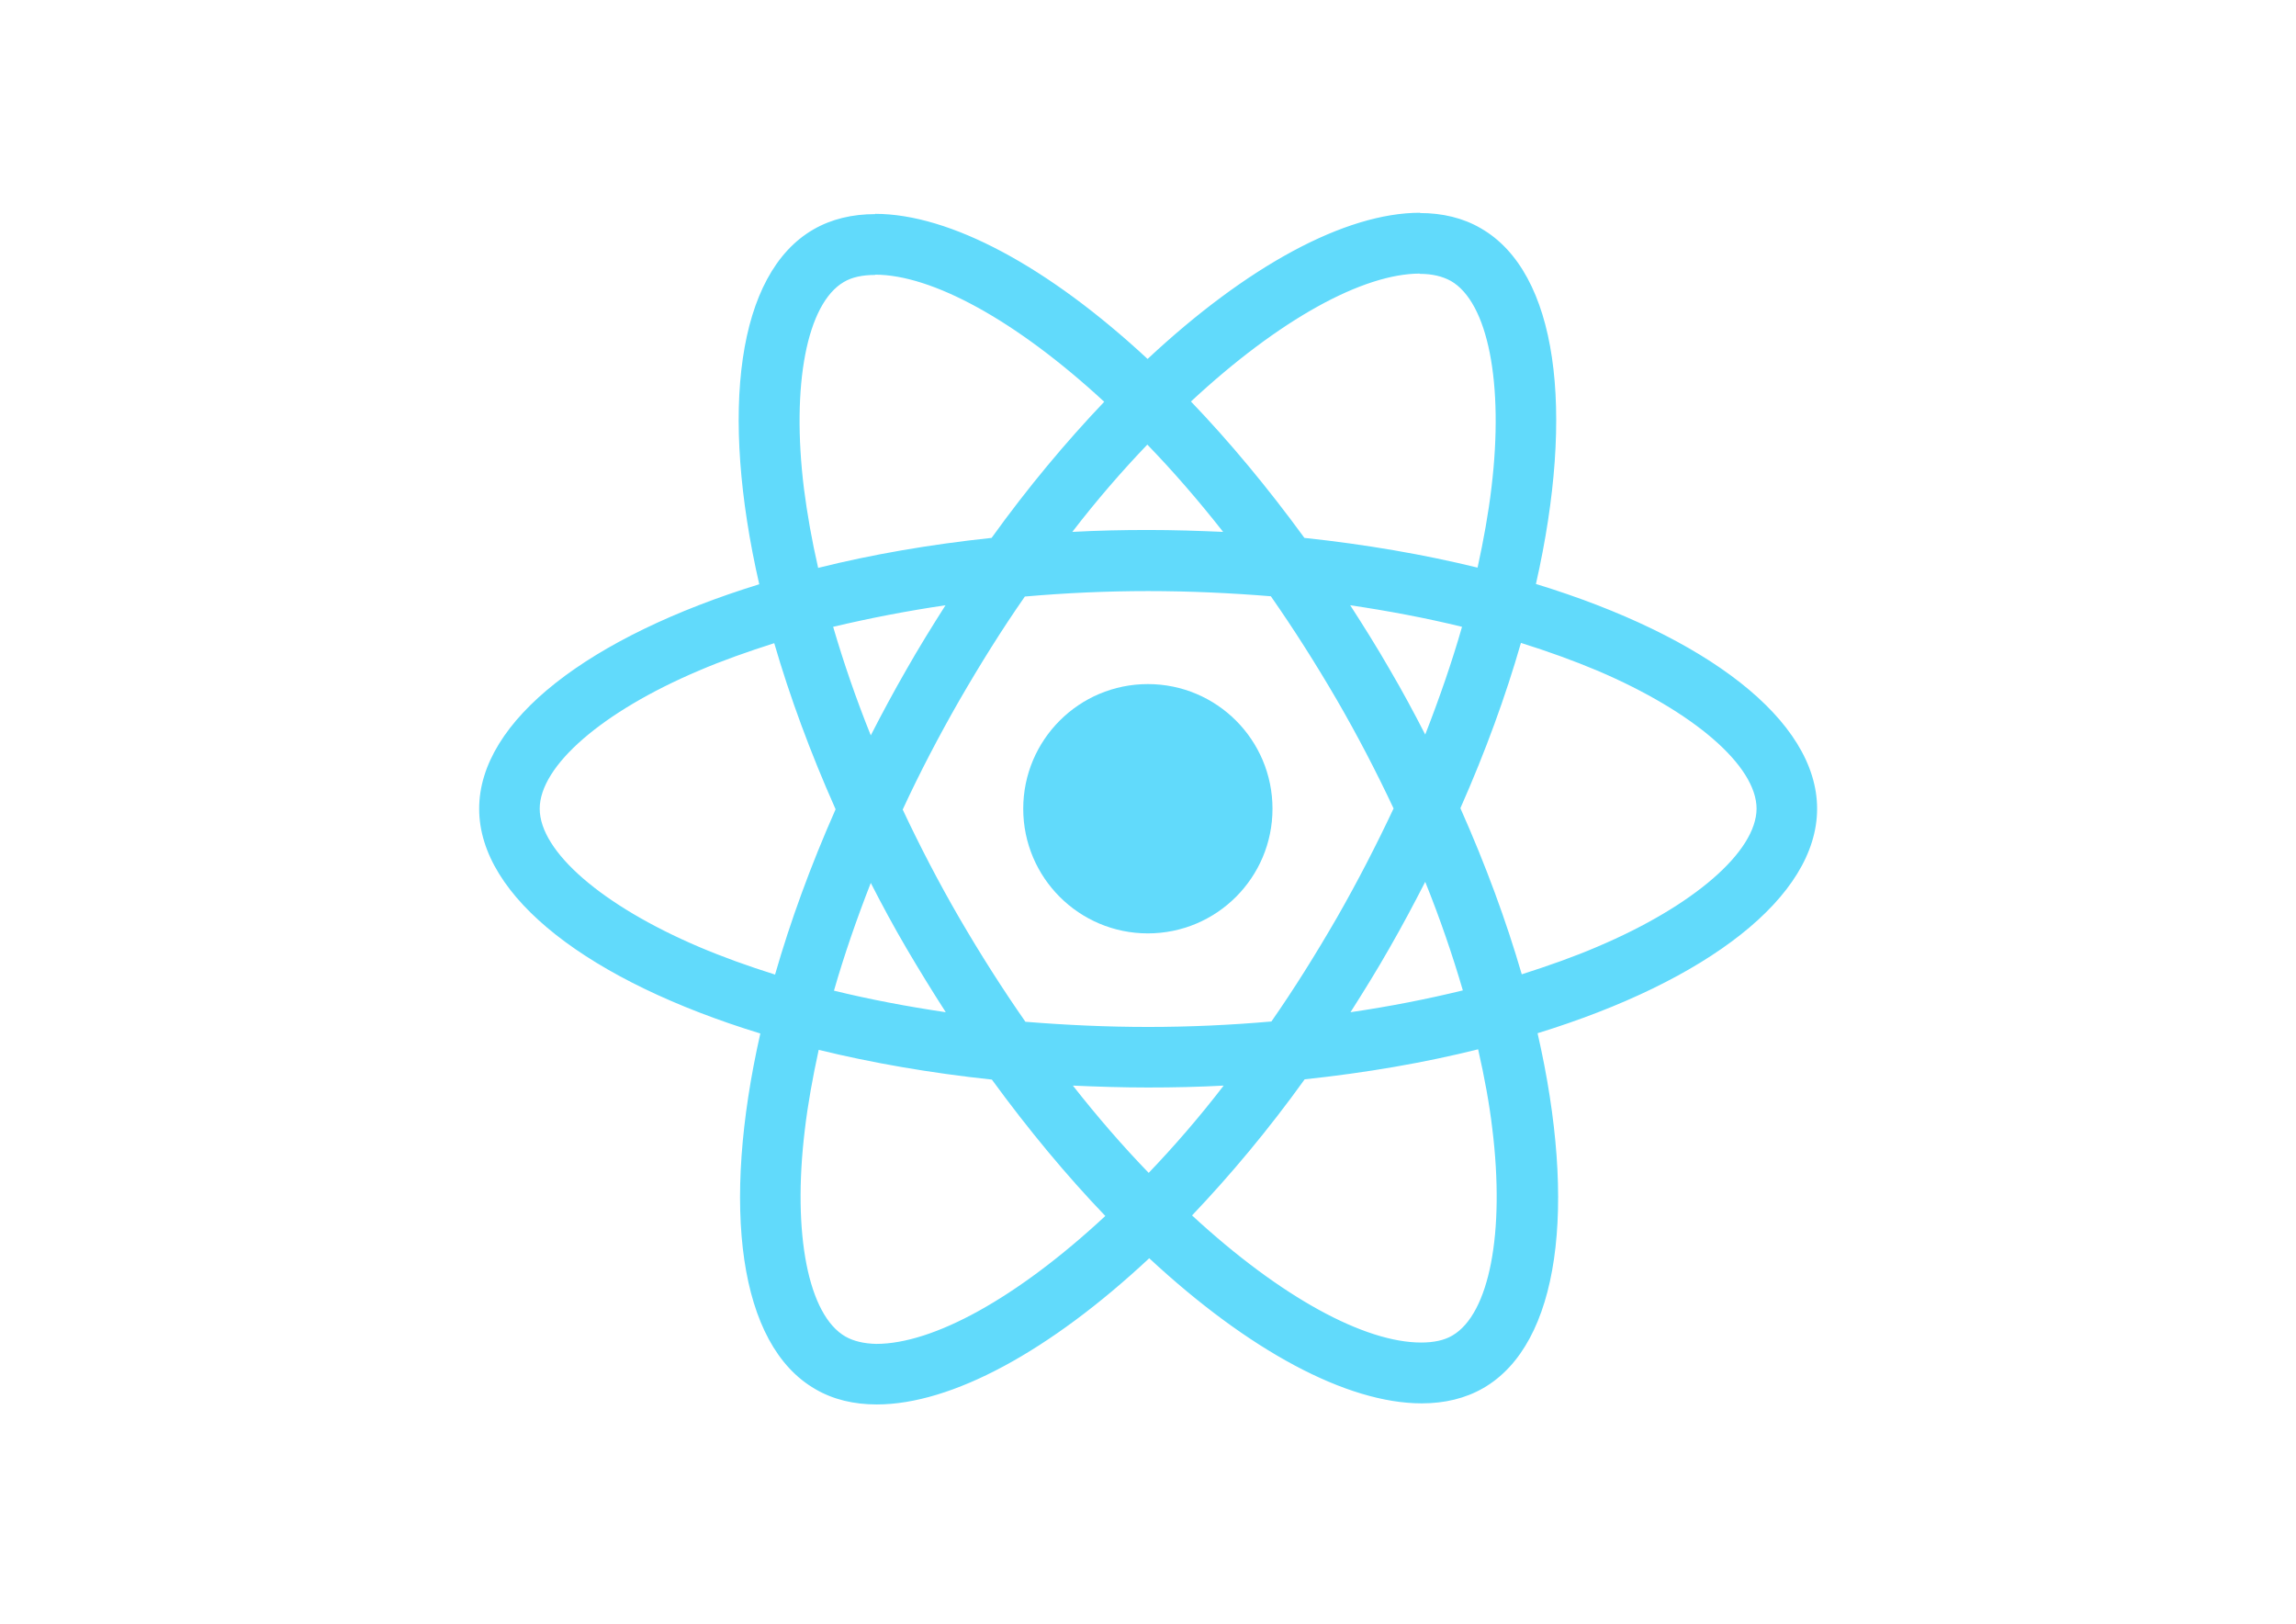
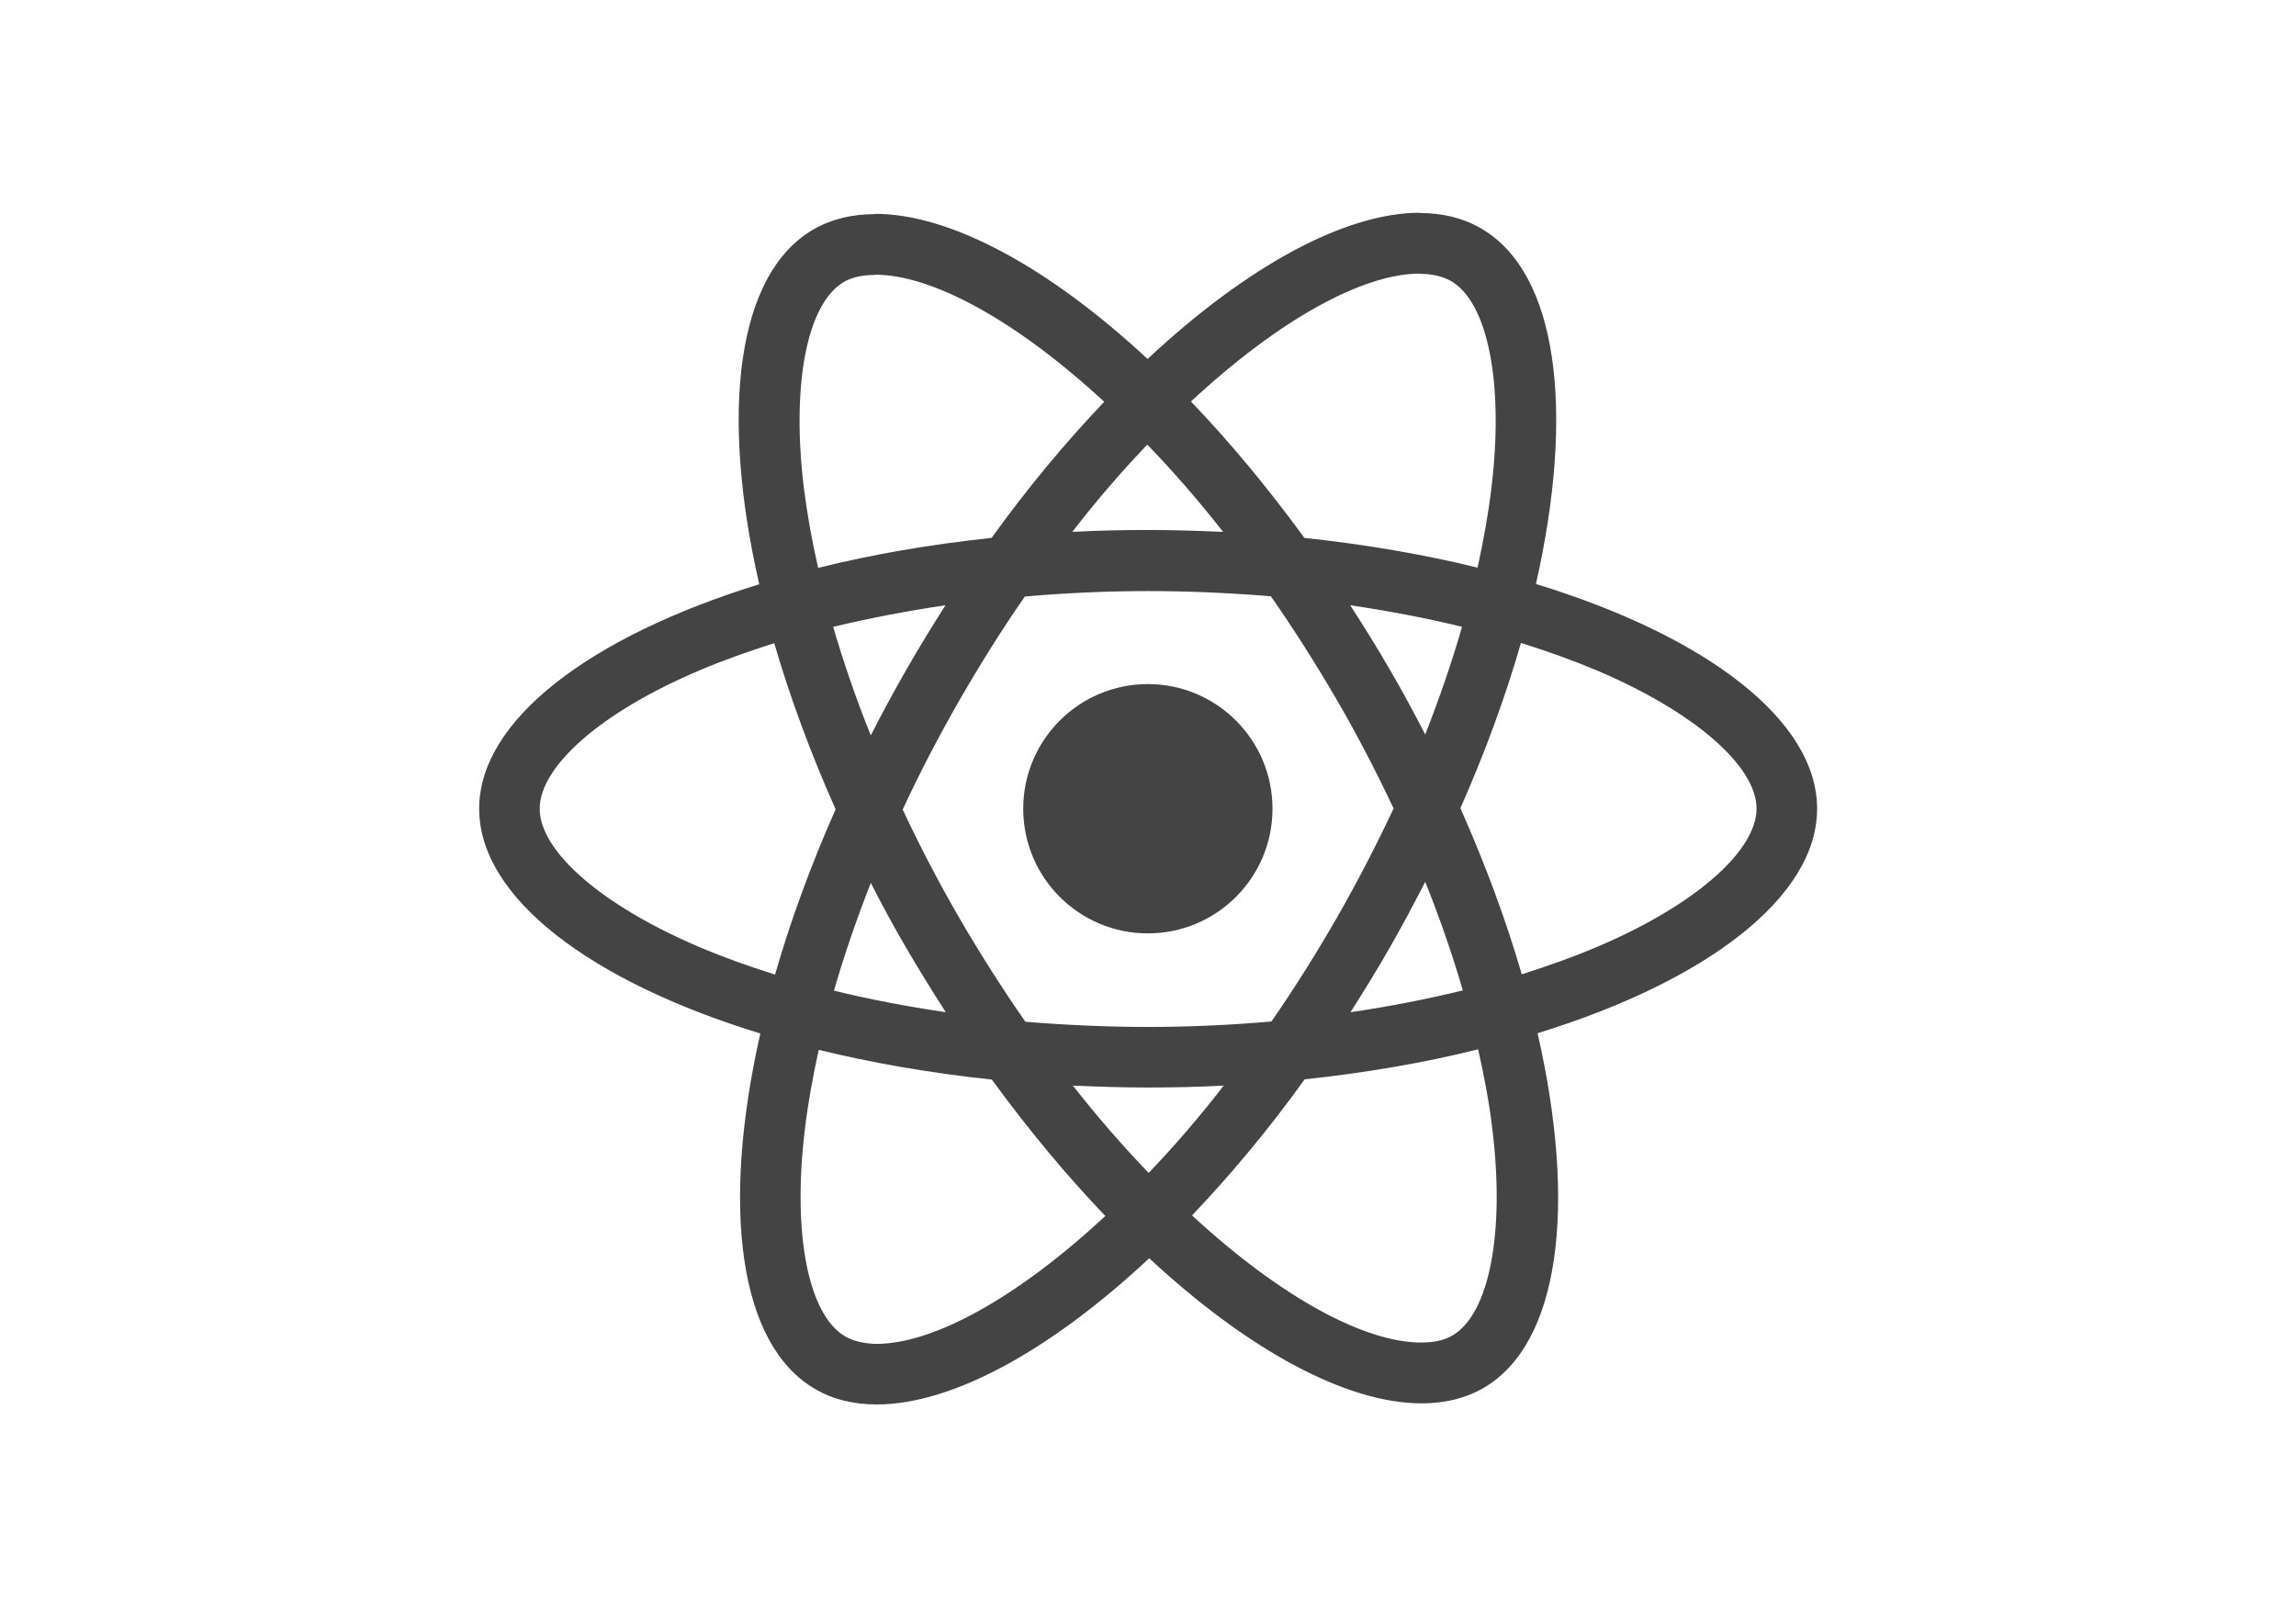
<svg xmlns="http://www.w3.org/2000/svg" viewBox="0 0 841.9 595.3">
-   <g fill="#61DAFB">
+   <g fill="#444">
    <path d="M666.3 296.5c0-32.5-40.7-63.3-103.1-82.4 14.4-63.6 8-114.2-20.2-130.4-6.5-3.8-14.1-5.6-22.4-5.6v22.3c4.6 0 8.3.9 11.4 2.6 13.6 7.8 19.5 37.5 14.9 75.7-1.1 9.4-2.9 19.3-5.1 29.4-19.6-4.8-41-8.5-63.5-10.9-13.5-18.5-27.5-35.3-41.6-50 32.6-30.3 63.2-46.9 84-46.9V78c-27.5 0-63.5 19.6-99.9 53.6-36.4-33.8-72.4-53.2-99.9-53.2v22.3c20.7 0 51.4 16.5 84 46.6-14 14.7-28 31.4-41.3 49.9-22.6 2.4-44 6.1-63.6 11-2.3-10-4-19.7-5.2-29-4.7-38.2 1.1-67.9 14.6-75.8 3-1.8 6.9-2.6 11.5-2.6V78.5c-8.4 0-16 1.8-22.6 5.6-28.1 16.2-34.4 66.7-19.9 130.1-62.2 19.2-102.7 49.9-102.7 82.3 0 32.5 40.7 63.3 103.1 82.4-14.4 63.6-8 114.2 20.2 130.4 6.5 3.8 14.1 5.6 22.5 5.6 27.5 0 63.5-19.6 99.9-53.6 36.4 33.8 72.4 53.2 99.9 53.2 8.4 0 16-1.8 22.6-5.6 28.1-16.2 34.4-66.7 19.9-130.1 62-19.1 102.5-49.9 102.5-82.3zm-130.2-66.7c-3.7 12.9-8.3 26.2-13.5 39.5-4.1-8-8.4-16-13.1-24-4.6-8-9.5-15.8-14.4-23.4 14.2 2.1 27.9 4.7 41 7.9zm-45.8 106.5c-7.8 13.5-15.8 26.3-24.1 38.2-14.9 1.3-30 2-45.2 2-15.1 0-30.2-.7-45-1.9-8.3-11.9-16.4-24.6-24.2-38-7.6-13.1-14.5-26.4-20.8-39.8 6.2-13.4 13.2-26.8 20.7-39.9 7.8-13.5 15.8-26.3 24.1-38.2 14.9-1.3 30-2 45.2-2 15.1 0 30.2.7 45 1.9 8.3 11.9 16.4 24.6 24.2 38 7.6 13.1 14.5 26.4 20.8 39.8-6.3 13.4-13.2 26.8-20.7 39.9zm32.3-13c5.4 13.4 10 26.8 13.8 39.8-13.1 3.2-26.9 5.9-41.2 8 4.9-7.7 9.8-15.6 14.4-23.7 4.6-8 8.9-16.1 13-24.1zM421.2 430c-9.3-9.6-18.6-20.3-27.8-32 9 .4 18.2.7 27.5.7 9.4 0 18.7-.2 27.8-.7-9 11.7-18.3 22.4-27.5 32zm-74.4-58.9c-14.2-2.1-27.9-4.7-41-7.9 3.7-12.9 8.3-26.2 13.5-39.5 4.1 8 8.4 16 13.1 24 4.7 8 9.5 15.8 14.4 23.4zM420.7 163c9.3 9.6 18.6 20.3 27.8 32-9-.4-18.2-.7-27.5-.7-9.4 0-18.7.2-27.8.7 9-11.7 18.3-22.4 27.5-32zm-74 58.9c-4.9 7.7-9.8 15.6-14.4 23.7-4.6 8-8.9 16-13 24-5.4-13.4-10-26.8-13.8-39.8 13.1-3.1 26.9-5.8 41.2-7.9zm-90.5 125.2c-35.4-15.1-58.3-34.9-58.3-50.6 0-15.7 22.9-35.6 58.3-50.6 8.6-3.7 18-7 27.7-10.1 5.7 19.6 13.2 40 22.5 60.9-9.2 20.8-16.6 41.1-22.2 60.6-9.9-3.1-19.3-6.5-28-10.2zM310 490c-13.6-7.8-19.5-37.5-14.9-75.7 1.1-9.4 2.9-19.3 5.1-29.4 19.6 4.8 41 8.5 63.5 10.9 13.5 18.5 27.5 35.3 41.6 50-32.6 30.3-63.2 46.9-84 46.9-4.5-.1-8.3-1-11.3-2.7zm237.2-76.2c4.7 38.2-1.1 67.9-14.6 75.8-3 1.8-6.9 2.6-11.5 2.6-20.7 0-51.4-16.5-84-46.6 14-14.7 28-31.4 41.3-49.9 22.6-2.4 44-6.1 63.6-11 2.3 10.1 4.1 19.8 5.2 29.1zm38.5-66.7c-8.6 3.7-18 7-27.7 10.1-5.7-19.6-13.2-40-22.5-60.9 9.2-20.8 16.6-41.1 22.2-60.6 9.9 3.1 19.3 6.5 28.1 10.2 35.4 15.1 58.3 34.9 58.3 50.6-.1 15.7-23 35.6-58.4 50.6zM320.8 78.4z" />
    <circle cx="420.9" cy="296.5" r="45.7" />
    <path d="M520.5 78.1z" />
  </g>
</svg>
